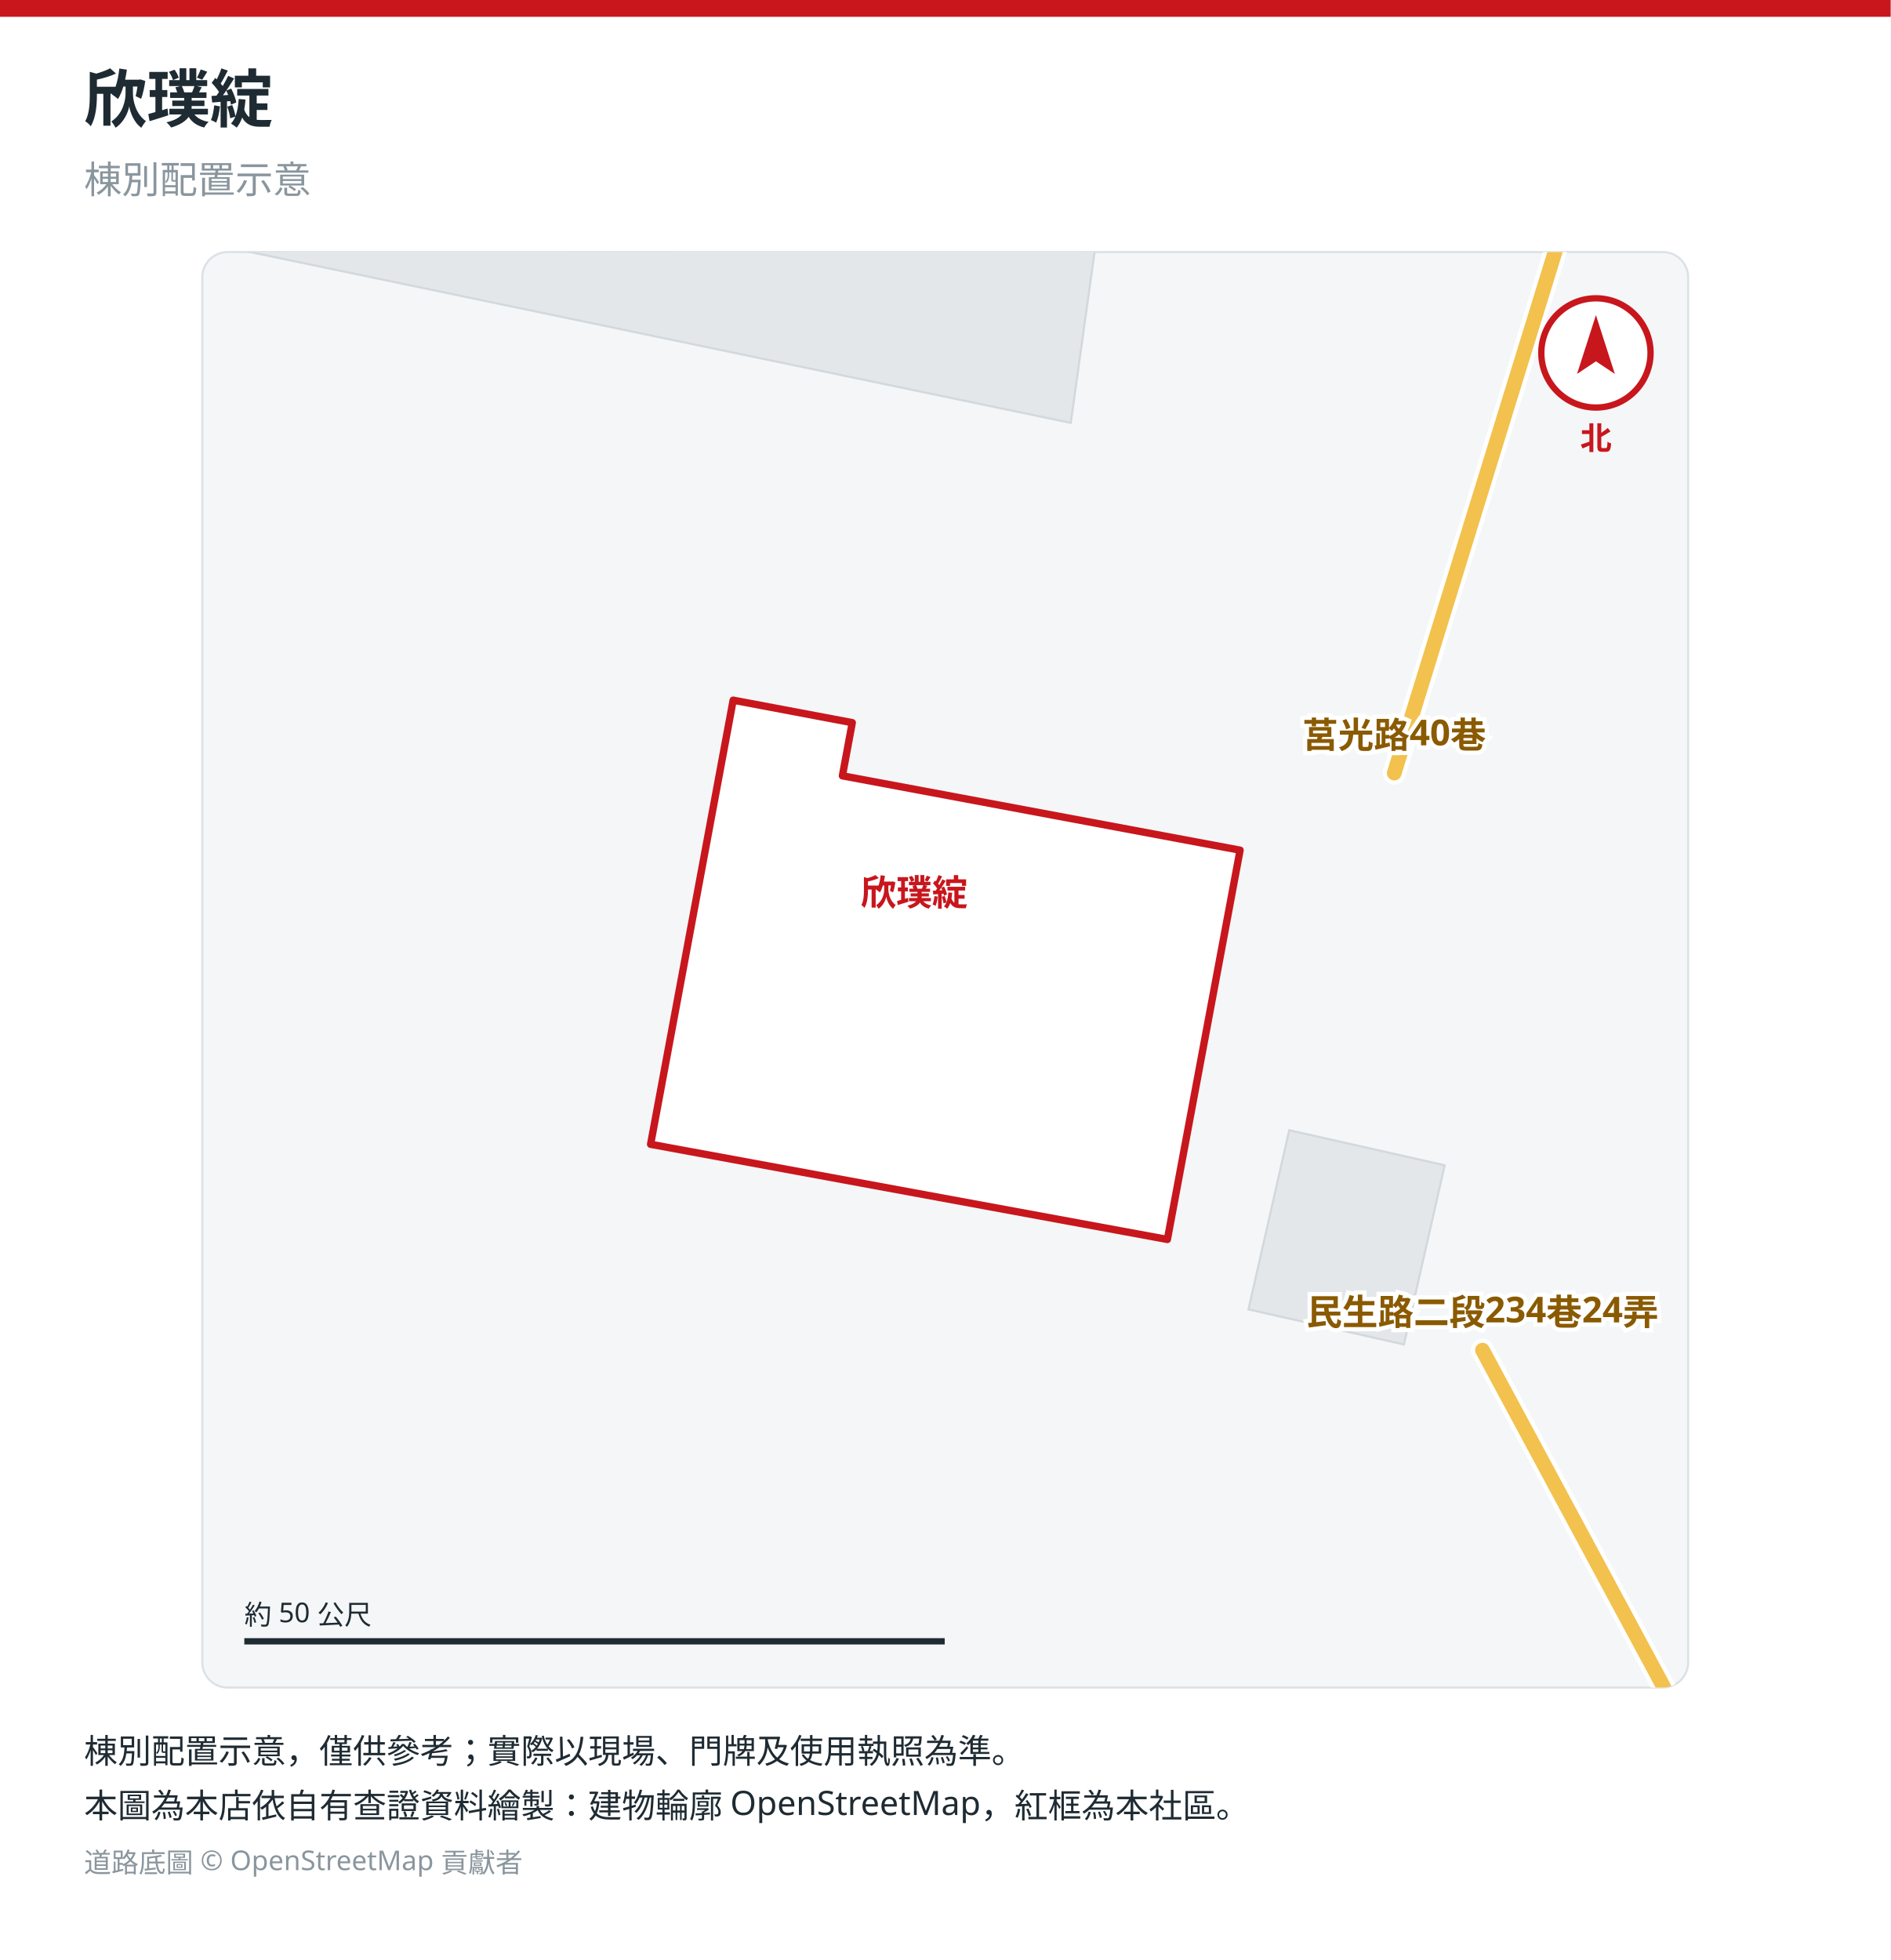
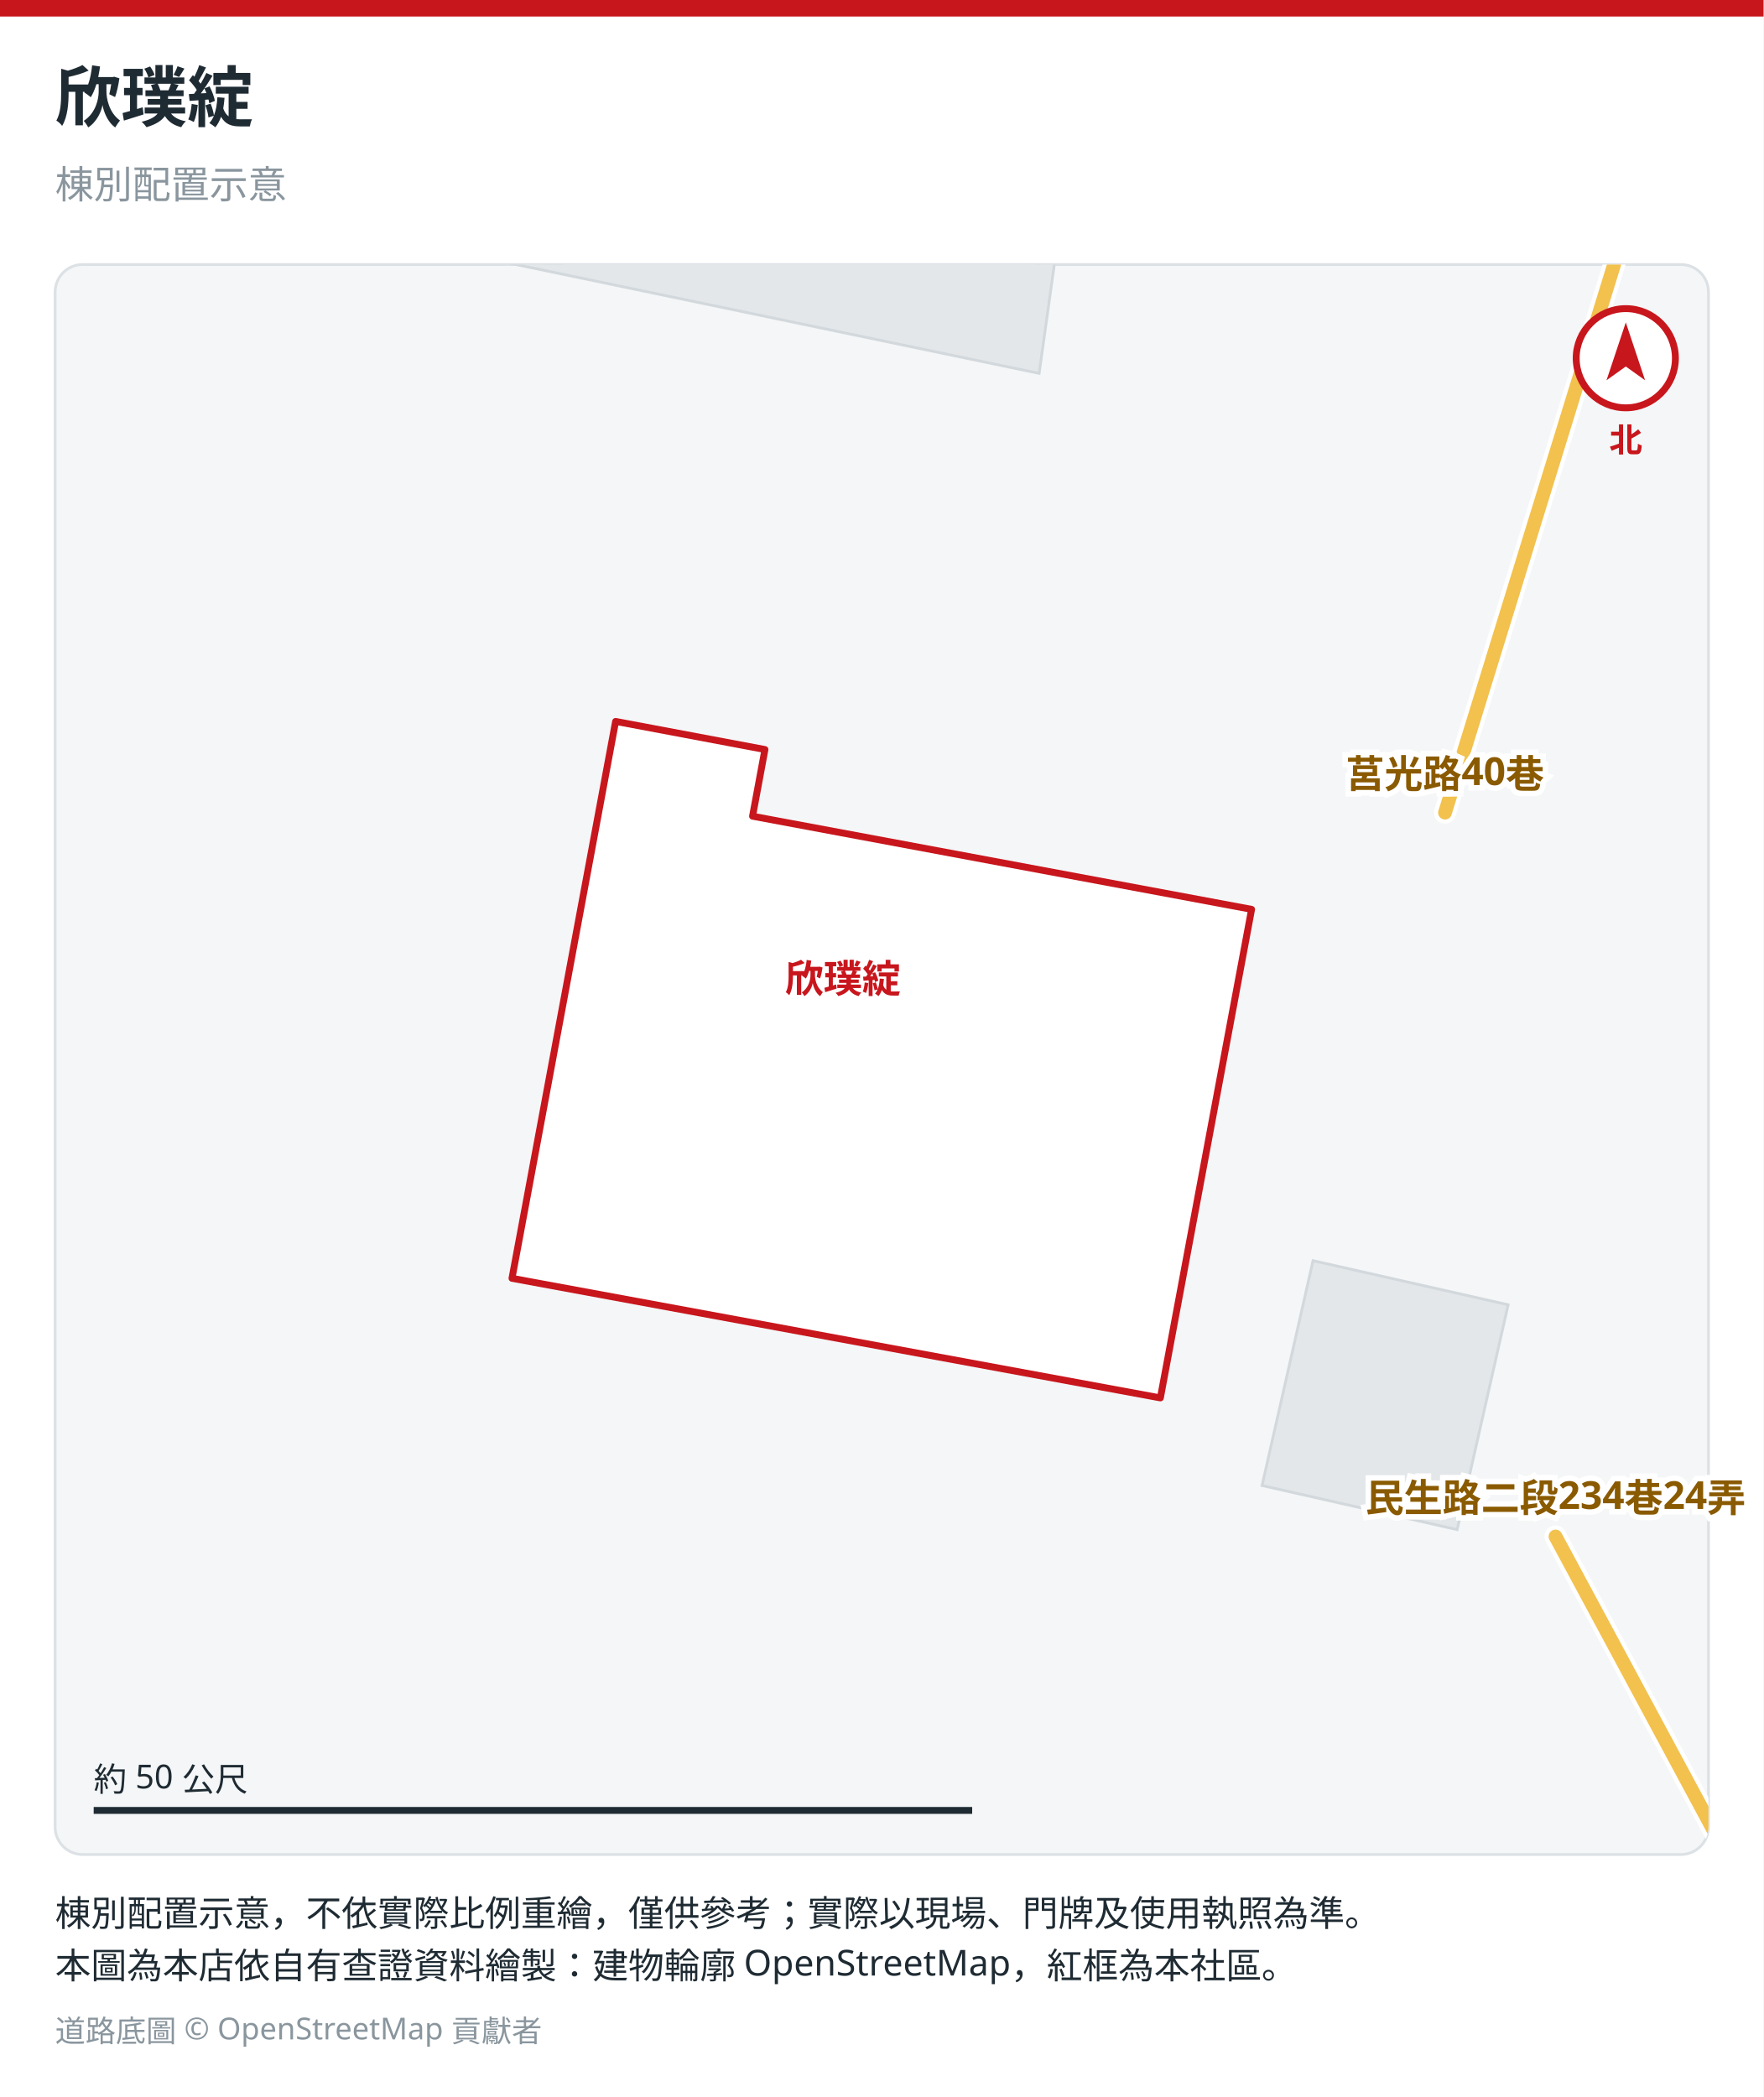
- <svg xmlns="http://www.w3.org/2000/svg" viewBox="0 0 900 933" width="900" height="933" font-family="Noto Sans TC, Microsoft JhengHei, PingFang TC, sans-serif">
+ <svg xmlns="http://www.w3.org/2000/svg" viewBox="0 0 640 761" preserveAspectRatio="xMidYMin meet" style="width:100%;height:auto;max-width:1280px" font-family="Noto Sans TC, Microsoft JhengHei, PingFang TC, sans-serif">
  <rect width="100%" height="100%" fill="#FFFFFF" />
-   <rect width="100%" height="8" fill="#C8161D" />
-   <text x="40" y="58" font-size="30" font-weight="700" fill="#1F2B33">欣璞綻</text>
-   <text x="40" y="92" font-size="18" fill="#8A969E">棟別配置示意</text>
+   <rect width="100%" height="6" fill="#C8161D" />
+   <text x="20" y="44" font-size="24" font-weight="700" fill="#1F2B33">欣璞綻</text>
+   <text x="20" y="72" font-size="14" fill="#8A969E">棟別配置示意</text>
  <defs>
    <clipPath id="c">
-       <rect x="96.3" y="120.0" width="707.3" height="683.3" rx="12" />
+       <rect x="20.0" y="96.0" width="600.0" height="577.0" rx="10" />
    </clipPath>
  </defs>
-   <rect x="96.3" y="120.0" width="707.3" height="683.3" rx="12" fill="#F4F6F7" stroke="#DCE1E5" />
+   <rect x="20.0" y="96.0" width="600.0" height="577.0" rx="10" fill="#F4F6F7" stroke="#DCE1E5" />
  <g clip-path="url(#c)">
-     <path d="M-276.3,-212.7 L-124.3,-195.3 L-127.0,-174.7 L-130.3,-150.7 L-69.7,-138.0 L-87.0,-81.3 L-93.0,-23.3 L-100.3,49.3 L-124.3,69.3 L-159.7,62.0 L-164.3,96.0 L-166.3,110.7 L-327.7,83.3 L-292.3,-120.7 L-280.3,-190.7 Z" fill="#E3E7EA" stroke="#D2D8DC" stroke-width="1" />
-     <path d="M-69.7,-138.0 L-87.0,-81.3 L-93.0,-23.3 L-100.3,49.3 L-124.3,69.3 L37.0,94.7 L80.3,-100.0 Z" fill="#E3E7EA" stroke="#D2D8DC" stroke-width="1" />
-     <path d="M119.7,-95.3 L77.0,108.7 L266.3,147.3 L309.0,-56.7 Z" fill="#E3E7EA" stroke="#D2D8DC" stroke-width="1" />
-     <path d="M349.7,-46.7 L313.7,158.0 L503.7,190.7 L539.7,-14.0 Z" fill="#E3E7EA" stroke="#D2D8DC" stroke-width="1" />
-     <path d="M509.7,201.3 L-124.3,69.3 L-159.7,62.0 L-164.3,96.0 L-166.3,110.7 L-327.7,83.3 L-292.3,-120.7 L-280.3,-190.7 L-276.3,-212.7 L-124.3,-195.3 L-127.0,-174.7 L-130.3,-150.7 L-69.7,-138.0 L539.7,-14.0 Z" fill="#E3E7EA" stroke="#D2D8DC" stroke-width="1" />
-     <path d="M594.3,623.3 L613.7,538.0 L687.7,554.7 L668.3,640.0 Z" fill="#E3E7EA" stroke="#D2D8DC" stroke-width="1" />
-     <path d="M908.3,704.7 L890.3,654.0 L903.7,649.3 L894.3,622.7 L880.3,627.3 L864.3,584.7 L986.3,540.7 L1002.3,585.3 L989.7,589.3 L999.0,614.0 L1011.7,609.3 L1030.3,660.7 Z" fill="#E3E7EA" stroke="#D2D8DC" stroke-width="1" />
-     <path d="M1131.0,618.7 L1137.7,616.0 L1129.7,594.0 L1136.3,592.0 L1125.0,561.3 L1117.0,564.7 L1108.3,538.7 L1101.7,541.3 L1089.0,506.0 L1033.0,525.3 L1073.0,638.7 Z" fill="#E3E7EA" stroke="#D2D8DC" stroke-width="1" />
-     <path d="M-387.7,-305.3 L117.0,-242.7 L731.0,-206.0" fill="none" stroke="#FFFFFF" stroke-width="11" stroke-linecap="round" stroke-linejoin="round" />
-     <path d="M-387.7,-305.3 L117.0,-242.7 L731.0,-206.0" fill="none" stroke="#F2C14E" stroke-width="7" stroke-linecap="round" stroke-linejoin="round" />
-     <path d="M117.0,-242.7 L206.3,-524.7 L465.7,-976.0" fill="none" stroke="#FFFFFF" stroke-width="11" stroke-linecap="round" stroke-linejoin="round" />
-     <path d="M117.0,-242.7 L206.3,-524.7 L465.7,-976.0" fill="none" stroke="#F2C14E" stroke-width="7" stroke-linecap="round" stroke-linejoin="round" />
-     <path d="M731.0,-206.0 L750.3,87.3 L663.7,368.0" fill="none" stroke="#FFFFFF" stroke-width="11" stroke-linecap="round" stroke-linejoin="round" />
-     <path d="M731.0,-206.0 L750.3,87.3 L663.7,368.0" fill="none" stroke="#F2C14E" stroke-width="7" stroke-linecap="round" stroke-linejoin="round" />
-     <path d="M705.7,642.7 L933.0,1065.3" fill="none" stroke="#FFFFFF" stroke-width="11" stroke-linecap="round" stroke-linejoin="round" />
-     <path d="M705.7,642.7 L933.0,1065.3" fill="none" stroke="#F2C14E" stroke-width="7" stroke-linecap="round" stroke-linejoin="round" />
-     <path d="M1663.0,758.7 L1085.7,1114.7 L933.0,1065.3" fill="none" stroke="#FFFFFF" stroke-width="11" stroke-linecap="round" stroke-linejoin="round" />
-     <path d="M1663.0,758.7 L1085.7,1114.7 L933.0,1065.3" fill="none" stroke="#F2C14E" stroke-width="7" stroke-linecap="round" stroke-linejoin="round" />
-     <path d="M309.7,544.7 L349.0,333.3 L405.7,344.0 L401.0,369.3 L590.3,404.7 L555.7,590.0 Z" fill="#FFFFFF" stroke="#C8161D" stroke-width="3.5" stroke-linejoin="round" />
+     <path d="M-374.7,-260.4 L-229.3,-243.9 L-231.9,-224.1 L-235.0,-201.1 L-177.0,-189.0 L-193.6,-134.8 L-199.3,-79.3 L-206.4,-9.8 L-229.3,9.3 L-263.1,2.3 L-267.6,34.8 L-269.5,48.8 L-423.8,22.7 L-390.0,-172.4 L-378.5,-239.4 Z" fill="#E3E7EA" stroke="#D2D8DC" stroke-width="1" />
+     <path d="M-177.0,-189.0 L-193.6,-134.8 L-199.3,-79.3 L-206.4,-9.8 L-229.3,9.3 L-75.0,33.5 L-33.6,-152.7 Z" fill="#E3E7EA" stroke="#D2D8DC" stroke-width="1" />
+     <path d="M4.1,-148.2 L-36.7,46.9 L144.3,83.9 L185.1,-111.2 Z" fill="#E3E7EA" stroke="#D2D8DC" stroke-width="1" />
+     <path d="M224.0,-101.7 L189.6,94.1 L371.3,125.3 L405.8,-70.4 Z" fill="#E3E7EA" stroke="#D2D8DC" stroke-width="1" />
+     <path d="M377.1,135.5 L-229.3,9.3 L-263.1,2.3 L-267.6,34.8 L-269.5,48.8 L-423.8,22.7 L-390.0,-172.4 L-378.5,-239.4 L-374.7,-260.4 L-229.3,-243.9 L-231.9,-224.1 L-235.0,-201.1 L-177.0,-189.0 L405.8,-70.4 Z" fill="#E3E7EA" stroke="#D2D8DC" stroke-width="1" />
+     <path d="M458.0,539.1 L476.5,457.5 L547.3,473.5 L528.8,555.1 Z" fill="#E3E7EA" stroke="#D2D8DC" stroke-width="1" />
+     <path d="M758.4,616.9 L741.1,568.5 L753.9,564.0 L745.0,538.5 L731.6,543.0 L716.3,502.2 L833.0,460.1 L848.3,502.8 L836.2,506.6 L845.1,530.2 L857.2,525.8 L875.0,574.9 Z" fill="#E3E7EA" stroke="#D2D8DC" stroke-width="1" />
+     <path d="M-481.2,-349.1 L1.5,-289.1 L588.8,-254.1" fill="none" stroke="#FFFFFF" stroke-width="8" stroke-linecap="round" stroke-linejoin="round" />
+     <path d="M-481.2,-349.1 L1.5,-289.1 L588.8,-254.1" fill="none" stroke="#F2C14E" stroke-width="5" stroke-linecap="round" stroke-linejoin="round" />
+     <path d="M588.8,-254.1 L607.2,26.5 L524.4,294.9" fill="none" stroke="#FFFFFF" stroke-width="8" stroke-linecap="round" stroke-linejoin="round" />
+     <path d="M588.8,-254.1 L607.2,26.5 L524.4,294.9" fill="none" stroke="#F2C14E" stroke-width="5" stroke-linecap="round" stroke-linejoin="round" />
+     <path d="M564.5,557.6 L782.0,961.9" fill="none" stroke="#FFFFFF" stroke-width="8" stroke-linecap="round" stroke-linejoin="round" />
+     <path d="M564.5,557.6 L782.0,961.9" fill="none" stroke="#F2C14E" stroke-width="5" stroke-linecap="round" stroke-linejoin="round" />
+     <path d="M1480.1,668.6 L928.0,1009.1 L782.0,961.9" fill="none" stroke="#FFFFFF" stroke-width="8" stroke-linecap="round" stroke-linejoin="round" />
+     <path d="M1480.1,668.6 L928.0,1009.1 L782.0,961.9" fill="none" stroke="#F2C14E" stroke-width="5" stroke-linecap="round" stroke-linejoin="round" />
+     <path d="M185.8,463.9 L223.4,261.8 L277.6,272.0 L273.1,296.2 L454.2,330.0 L421.1,507.3 Z" fill="#FFFFFF" stroke="#C8161D" stroke-width="2.5" stroke-linejoin="round" />
  </g>
-   <text x="663.7" y="356.0" font-size="17" font-weight="700" fill="#8A5A00" text-anchor="middle" stroke="#FFFFFF" stroke-width="4" paint-order="stroke">莒光路40巷</text>
-   <text x="705.7" y="630.7" font-size="17" font-weight="700" fill="#8A5A00" text-anchor="middle" stroke="#FFFFFF" stroke-width="4" paint-order="stroke">民生路二段234巷24弄</text>
-   <text x="435.2" y="431.0" font-size="17" font-weight="700" fill="#C8161D" text-anchor="middle" stroke="#FFFFFF" stroke-width="4" paint-order="stroke">欣璞綻</text>
-   <circle cx="759.7" cy="168.0" r="26" fill="#FFFFFF" stroke="#C8161D" stroke-width="3" />
-   <path d="M759.7,150.0 L768.7,178.0 L759.7,172.0 L750.7,178.0 Z" fill="#C8161D" />
-   <text x="759.7" y="214.0" font-size="15" font-weight="700" fill="#C8161D" text-anchor="middle">北</text>
-   <line x1="116.3" y1="781.3" x2="449.7" y2="781.3" stroke="#1F2B33" stroke-width="3" />
-   <text x="116.3" y="773.3" font-size="13" fill="#1F2B33">約 50 公尺</text>
-   <text x="40" y="839.3" font-size="16" fill="#1F2B33">棟別配置示意，僅供參考；實際以現場、門牌及使用執照為準。</text>
-   <text x="40" y="865.3" font-size="16" fill="#1F2B33">本圖為本店依自有查證資料繪製：建物輪廓 OpenStreetMap，紅框為本社區。</text>
-   <text x="40" y="891.3" font-size="13" fill="#8A969E">道路底圖 © OpenStreetMap 貢獻者</text>
+   <text x="524.4" y="285.9" font-size="14" font-weight="700" fill="#8A5A00" text-anchor="middle" stroke="#FFFFFF" stroke-width="4" paint-order="stroke">莒光路40巷</text>
+   <text x="564.5" y="548.6" font-size="14" font-weight="700" fill="#8A5A00" text-anchor="middle" stroke="#FFFFFF" stroke-width="4" paint-order="stroke">民生路二段234巷24弄</text>
+   <text x="305.9" y="360.2" font-size="14" font-weight="700" fill="#C8161D" text-anchor="middle" stroke="#FFFFFF" stroke-width="4" paint-order="stroke">欣璞綻</text>
+   <circle cx="590.0" cy="130.0" r="18" fill="#FFFFFF" stroke="#C8161D" stroke-width="2.5" />
+   <path d="M590.0,117.0 L597.0,138.0 L590.0,133.0 L583.0,138.0 Z" fill="#C8161D" />
+   <text x="590.0" y="164.0" font-size="12" font-weight="700" fill="#C8161D" text-anchor="middle">北</text>
+   <line x1="34.0" y1="657.0" x2="352.8" y2="657.0" stroke="#1F2B33" stroke-width="2.5" />
+   <text x="34.0" y="650.0" font-size="12" fill="#1F2B33">約 50 公尺</text>
+   <text x="20" y="699.0" font-size="13" fill="#1F2B33">棟別配置示意，不依實際比例重繪，僅供參考；實際以現場、門牌及使用執照為準。</text>
+   <text x="20" y="718.0" font-size="13" fill="#1F2B33">本圖為本店依自有查證資料繪製：建物輪廓 OpenStreetMap，紅框為本社區。</text>
+   <text x="20" y="741.0" font-size="11" fill="#8A969E">道路底圖 © OpenStreetMap 貢獻者</text>
</svg>
